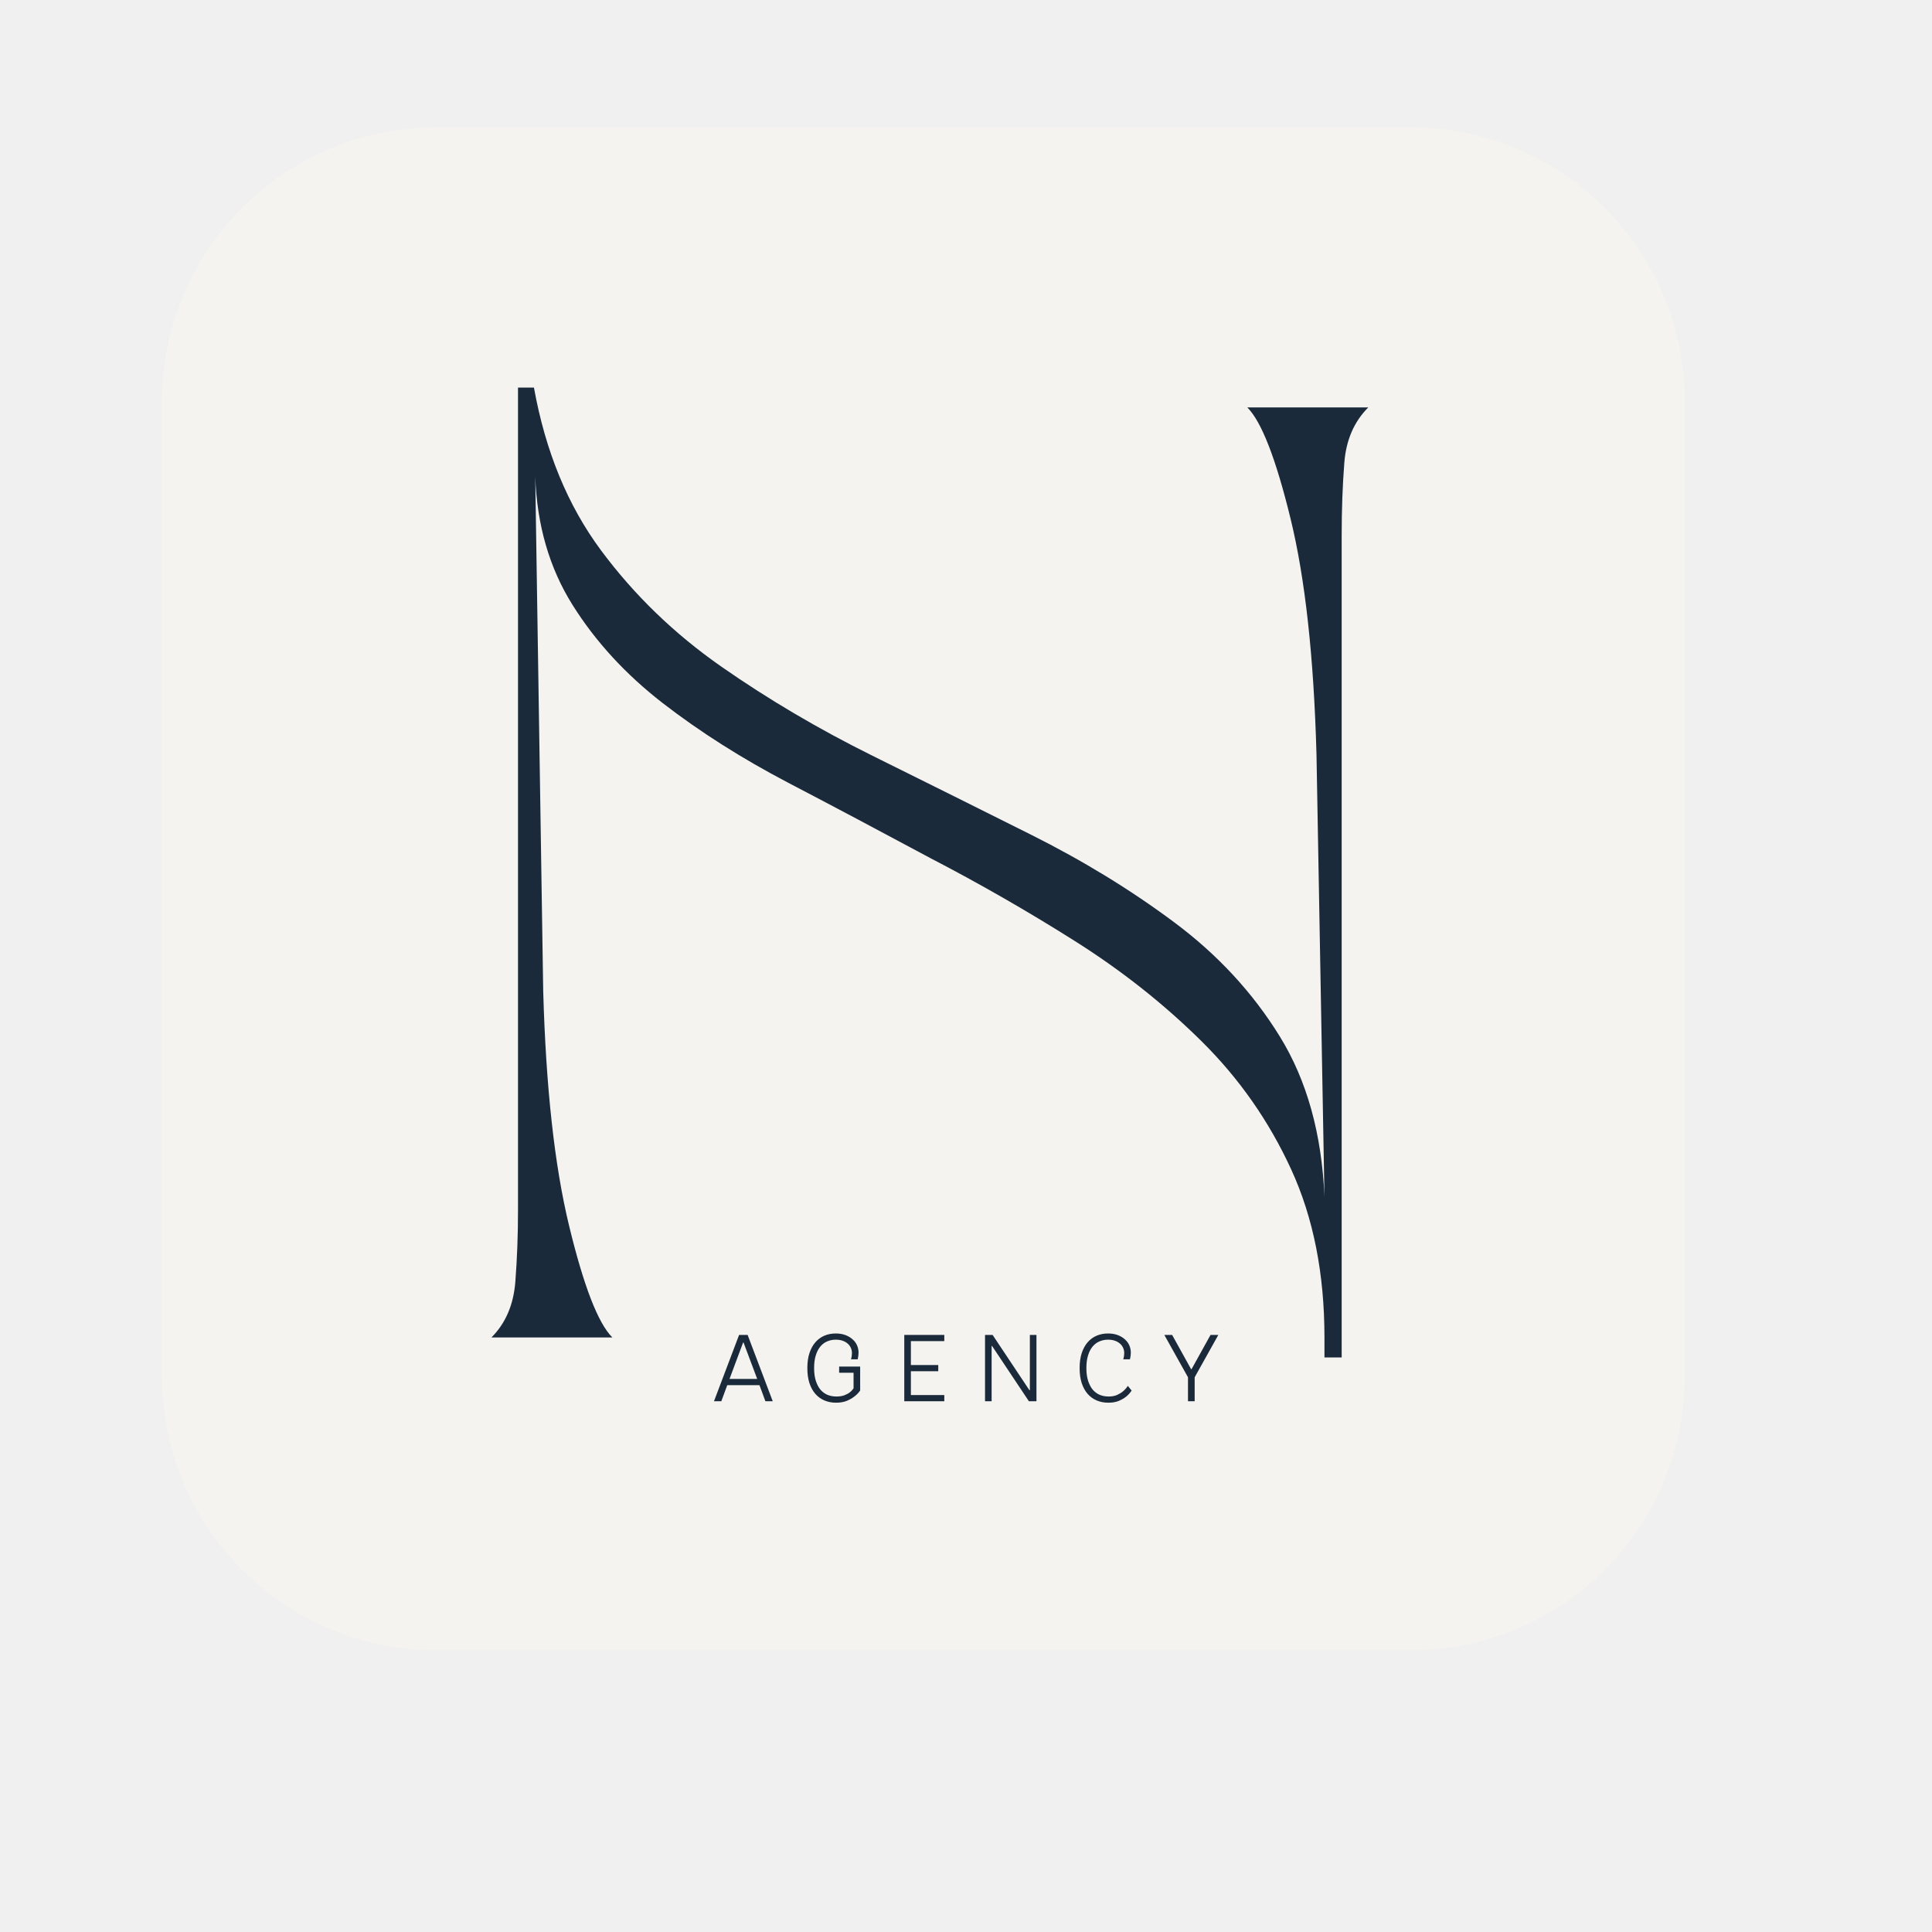
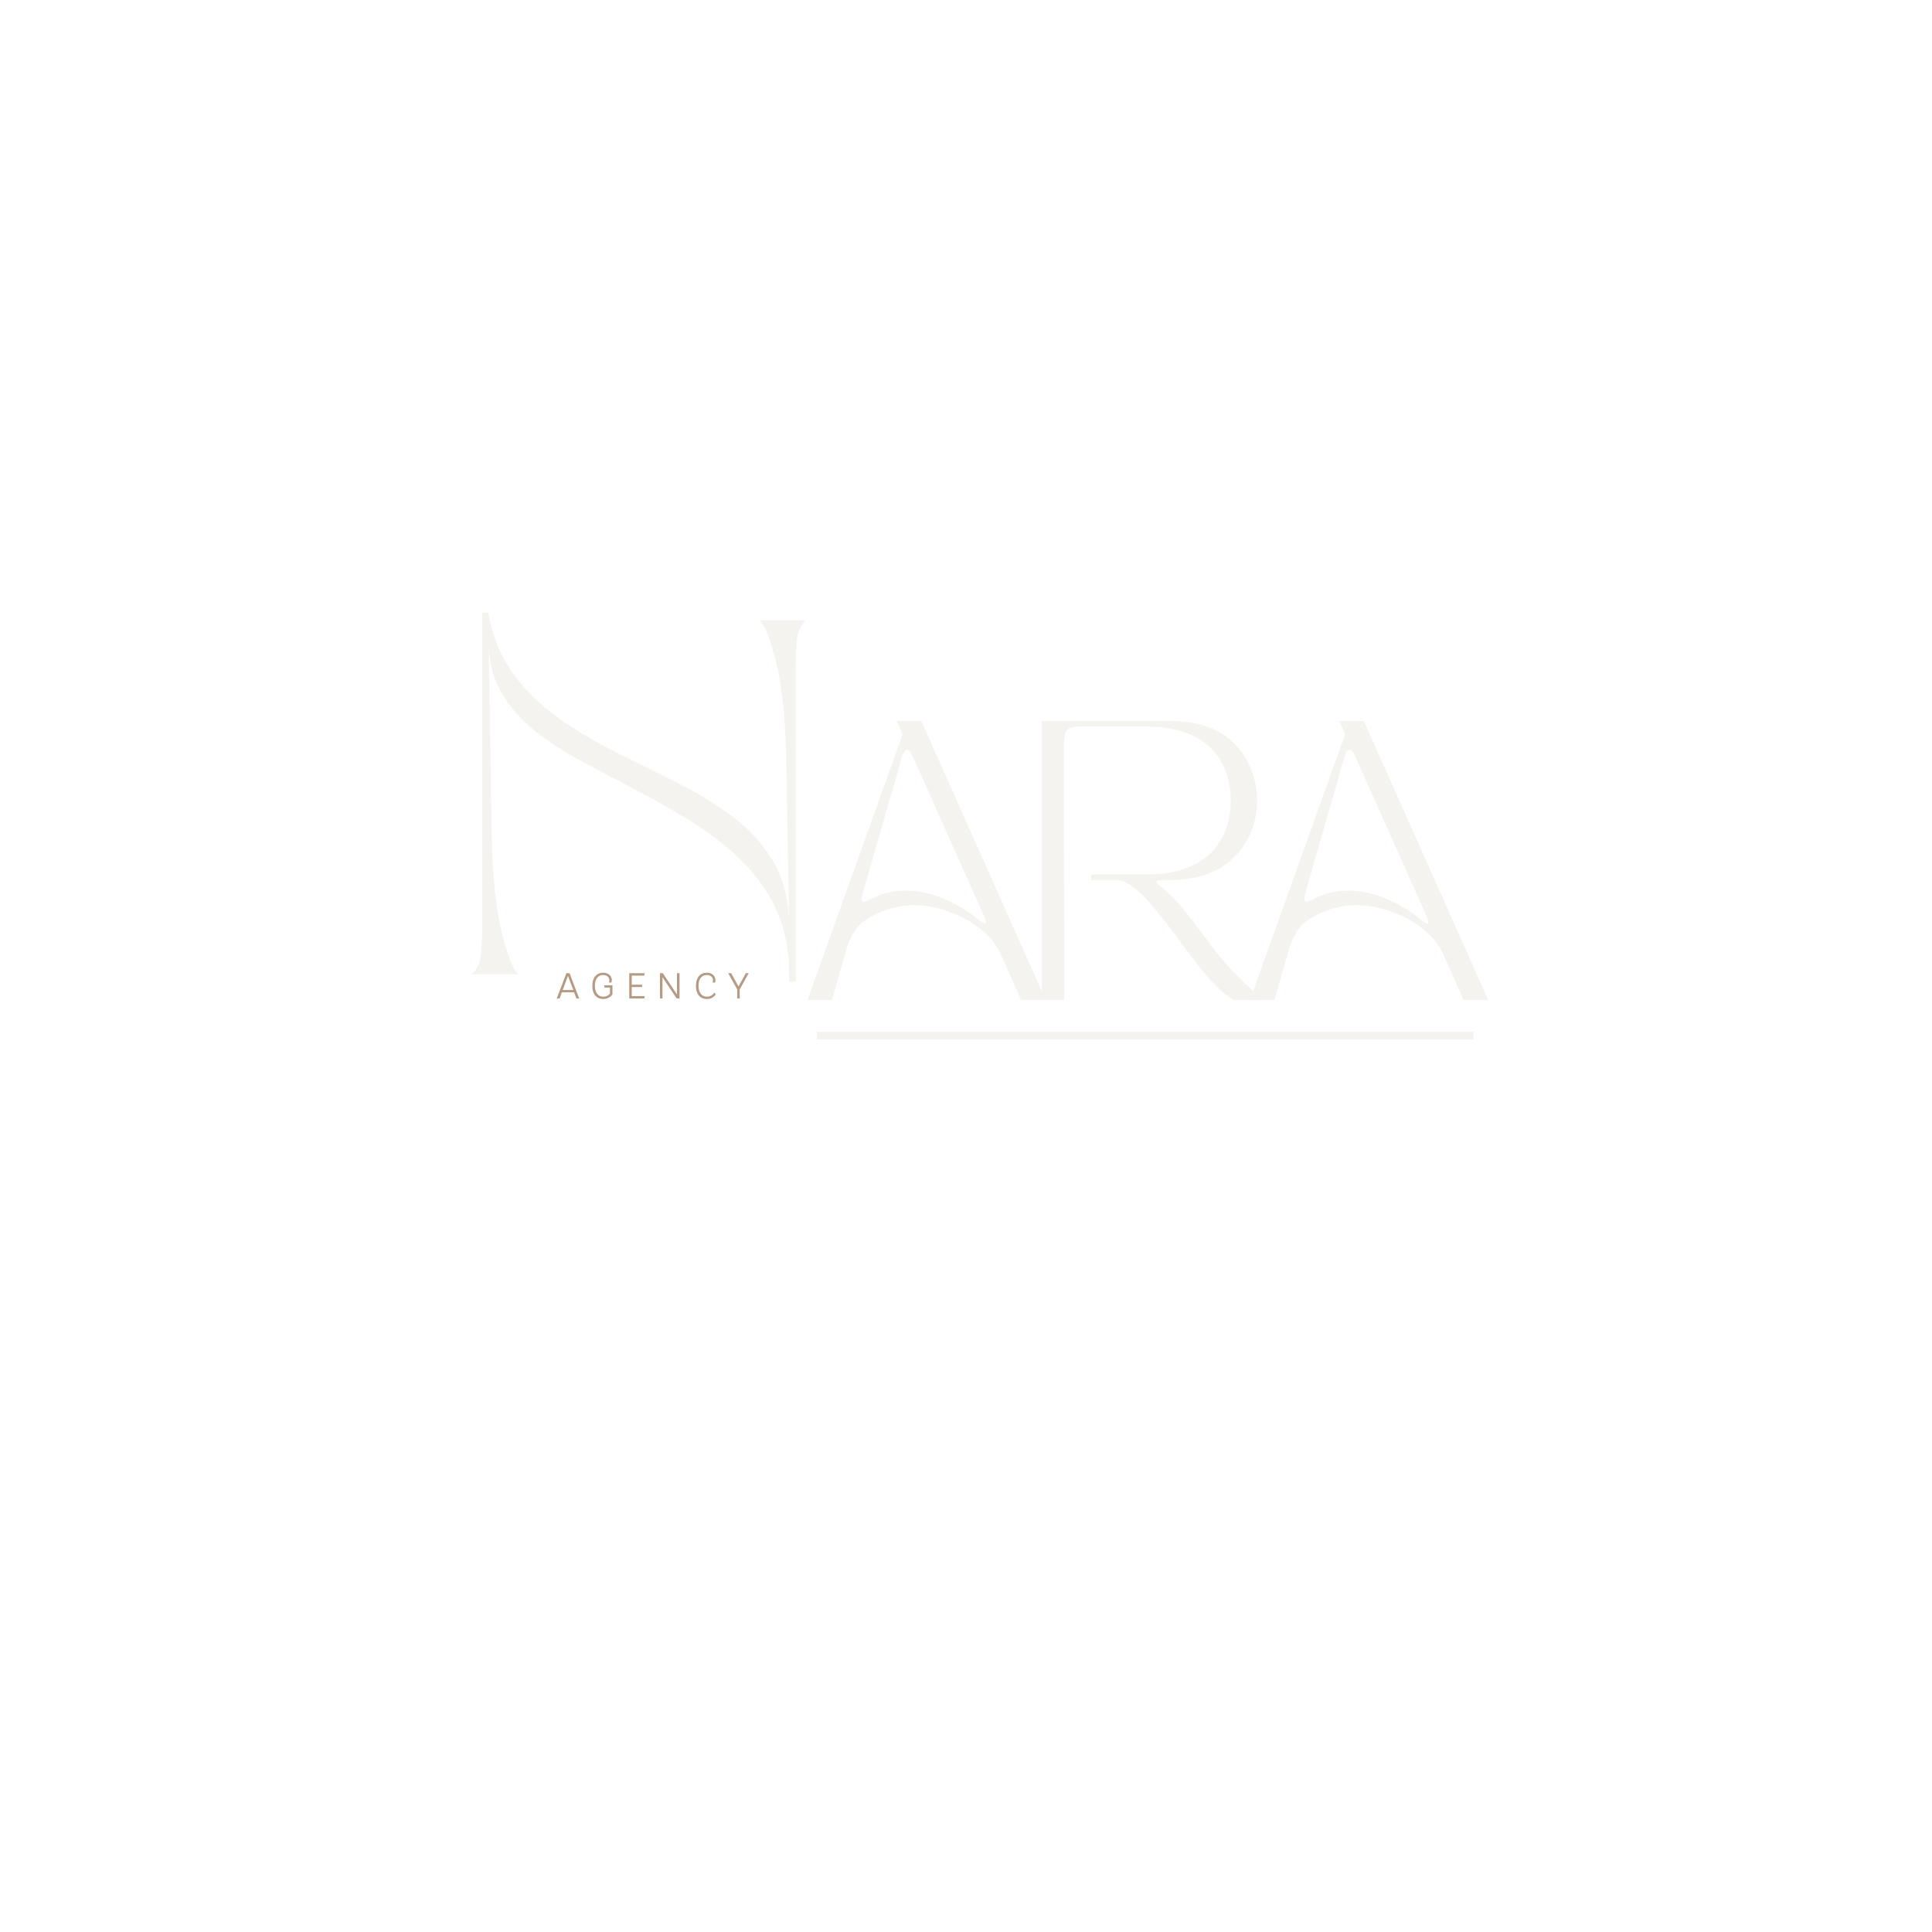
<svg xmlns="http://www.w3.org/2000/svg" width="500" zoomAndPan="magnify" viewBox="0 0 375 375" height="500" preserveAspectRatio="xMidYMid meet" version="1.0">
  <defs>
    <g />
-     <clipPath id="050e4a7eec">
-       <path d="M 31.422 24.711 L 327.031 24.711 L 327.031 320.32 L 31.422 320.32 Z M 31.422 24.711 " clip-rule="nonzero" />
-     </clipPath>
-     <clipPath id="75a2f60d94">
-       <path d="M 84.672 24.711 L 273.781 24.711 C 287.906 24.711 301.449 30.32 311.434 40.309 C 321.422 50.293 327.031 63.836 327.031 77.961 L 327.031 267.07 C 327.031 281.191 321.422 294.738 311.434 304.723 C 301.449 314.711 287.906 320.32 273.781 320.32 L 84.672 320.32 C 70.551 320.32 57.004 314.711 47.02 304.723 C 37.031 294.738 31.422 281.191 31.422 267.07 L 31.422 77.961 C 31.422 63.836 37.031 50.293 47.02 40.309 C 57.004 30.32 70.551 24.711 84.672 24.711 Z M 84.672 24.711 " clip-rule="nonzero" />
-     </clipPath>
-     <clipPath id="555fb45741">
-       <path d="M 0.422 0.711 L 296.031 0.711 L 296.031 296.32 L 0.422 296.32 Z M 0.422 0.711 " clip-rule="nonzero" />
-     </clipPath>
-     <clipPath id="f744bcfcc3">
-       <path d="M 53.672 0.711 L 242.781 0.711 C 256.906 0.711 270.449 6.32 280.434 16.309 C 290.422 26.293 296.031 39.836 296.031 53.961 L 296.031 243.07 C 296.031 257.191 290.422 270.738 280.434 280.723 C 270.449 290.711 256.906 296.32 242.781 296.32 L 53.672 296.32 C 39.551 296.32 26.004 290.711 16.02 280.723 C 6.031 270.738 0.422 257.191 0.422 243.07 L 0.422 53.961 C 0.422 39.836 6.031 26.293 16.02 16.309 C 26.004 6.32 39.551 0.711 53.672 0.711 Z M 53.672 0.711 " clip-rule="nonzero" />
-     </clipPath>
-     <clipPath id="1d2b896f63">
-       <rect x="0" width="297" y="0" height="297" />
-     </clipPath>
-     <clipPath id="53d2a2d3f2">
-       <rect x="0" width="190" y="0" height="269" />
-     </clipPath>
-     <clipPath id="f58640b0fb">
-       <rect x="0" width="105" y="0" height="24" />
+     <clipPath id="1bce0e1f7d">
+       <rect x="0" width="41" y="0" height="10" />
    </clipPath>
  </defs>
-   <g clip-path="url(#050e4a7eec)">
-     <g clip-path="url(#75a2f60d94)">
-       <g transform="matrix(1, 0, 0, 1, 31, 24)">
-         <g clip-path="url(#1d2b896f63)">
-           <g clip-path="url(#555fb45741)">
-             <g clip-path="url(#f744bcfcc3)">
-               <path fill="#f5f3ef" d="M 0.422 0.711 L 296.031 0.711 L 296.031 296.32 L 0.422 296.32 Z M 0.422 0.711 " fill-opacity="1" fill-rule="nonzero" />
-             </g>
+   <rect x="-37.5" width="450" fill="#ffffff" y="-37.5" height="450" fill-opacity="1" />
+   <rect x="-37.5" width="450" fill="#ffffff" y="-37.5" height="450" fill-opacity="1" />
+   <g fill="#f5f3ef" fill-opacity="1">
+     <g transform="translate(88.19896, 189.088)">
+       <g>
+         <path d="M 3.438 0 C 4.477 -1.039 5.062 -2.41 5.188 -4.109 C 5.32 -5.816 5.391 -7.586 5.391 -9.422 L 5.391 -70.172 L 6.578 -70.172 C 7.422 -65.461 9.07 -61.453 11.531 -58.141 C 13.988 -54.836 16.945 -51.977 20.406 -49.562 C 23.875 -47.145 27.586 -44.953 31.547 -42.984 C 35.504 -41.023 39.414 -39.078 43.281 -37.141 C 47.145 -35.211 50.676 -33.055 53.875 -30.672 C 57.082 -28.285 59.68 -25.473 61.672 -22.234 C 63.672 -18.992 64.77 -15.051 64.969 -10.406 L 64.375 -43.078 C 64.176 -50.273 63.535 -56.082 62.453 -60.5 C 61.379 -64.914 60.32 -67.648 59.281 -68.703 L 68.203 -68.703 C 67.16 -67.648 66.57 -66.289 66.438 -64.625 C 66.312 -62.957 66.25 -61.176 66.25 -59.281 L 66.25 1.469 L 64.969 1.469 L 64.969 0 C 64.969 -4.707 64.148 -8.844 62.516 -12.406 C 60.879 -15.977 58.672 -19.133 55.891 -21.875 C 53.109 -24.625 49.984 -27.094 46.516 -29.281 C 43.047 -31.477 39.484 -33.523 35.828 -35.422 C 32.285 -37.328 28.797 -39.176 25.359 -40.969 C 21.93 -42.77 18.844 -44.734 16.094 -46.859 C 13.344 -48.984 11.117 -51.406 9.422 -54.125 C 7.723 -56.844 6.805 -60 6.672 -63.594 L 7.266 -25.609 C 7.461 -18.484 8.098 -12.691 9.172 -8.234 C 10.254 -3.785 11.316 -1.039 12.359 0 Z M 3.438 0 " />
+       </g>
+     </g>
+   </g>
+   <g transform="matrix(1, 0, 0, 1, 107, 186)">
+     <g clip-path="url(#1bce0e1f7d)">
+       <g fill="#b59a84" fill-opacity="1">
+         <g transform="translate(1.038841, 7.800442)">
+           <g>
+             <path d="M 1.891 -4.906 L 2.516 -4.906 L 4.375 0 L 3.844 0 L 3.391 -1.188 L 1.016 -1.188 L 0.578 0 L 0.031 0 Z M 3.234 -1.641 L 2.219 -4.344 L 2.188 -4.344 L 1.188 -1.641 Z M 3.234 -1.641 " />
+           </g>
+         </g>
+       </g>
+       <g fill="#b59a84" fill-opacity="1">
+         <g transform="translate(7.549337, 7.800442)">
+           <g>
+             <path d="M 2.547 0.109 C 2.234 0.109 1.945 0.055 1.688 -0.047 C 1.426 -0.16 1.203 -0.32 1.016 -0.531 C 0.828 -0.75 0.68 -1.016 0.578 -1.328 C 0.473 -1.648 0.422 -2.023 0.422 -2.453 C 0.422 -2.867 0.473 -3.234 0.578 -3.547 C 0.68 -3.867 0.82 -4.133 1 -4.344 C 1.188 -4.562 1.41 -4.723 1.672 -4.828 C 1.93 -4.941 2.211 -5 2.516 -5 C 2.773 -5 3.008 -4.961 3.219 -4.891 C 3.426 -4.816 3.602 -4.711 3.75 -4.578 C 3.895 -4.453 4.004 -4.301 4.078 -4.125 C 4.16 -3.957 4.203 -3.781 4.203 -3.594 C 4.203 -3.52 4.195 -3.453 4.188 -3.391 C 4.188 -3.328 4.18 -3.273 4.172 -3.234 C 4.16 -3.18 4.148 -3.133 4.141 -3.094 L 3.641 -3.094 C 3.648 -3.133 3.664 -3.18 3.688 -3.234 C 3.695 -3.273 3.703 -3.32 3.703 -3.375 C 3.711 -3.438 3.719 -3.5 3.719 -3.562 C 3.719 -3.695 3.691 -3.82 3.641 -3.938 C 3.586 -4.062 3.508 -4.164 3.406 -4.25 C 3.301 -4.344 3.176 -4.414 3.031 -4.469 C 2.883 -4.52 2.711 -4.547 2.516 -4.547 C 2.285 -4.547 2.07 -4.504 1.875 -4.422 C 1.688 -4.336 1.52 -4.207 1.375 -4.031 C 1.227 -3.852 1.113 -3.633 1.031 -3.375 C 0.957 -3.113 0.922 -2.805 0.922 -2.453 C 0.922 -2.098 0.961 -1.785 1.047 -1.516 C 1.129 -1.254 1.242 -1.035 1.391 -0.859 C 1.535 -0.691 1.707 -0.562 1.906 -0.469 C 2.102 -0.383 2.32 -0.344 2.562 -0.344 C 2.789 -0.344 2.984 -0.375 3.141 -0.438 C 3.305 -0.5 3.441 -0.57 3.547 -0.656 C 3.66 -0.738 3.758 -0.836 3.844 -0.953 L 3.844 -2.109 L 2.766 -2.109 L 2.766 -2.562 L 4.328 -2.562 L 4.328 -0.797 C 4.211 -0.617 4.066 -0.469 3.891 -0.344 C 3.742 -0.227 3.555 -0.125 3.328 -0.031 C 3.109 0.062 2.848 0.109 2.547 0.109 Z M 2.547 0.109 " />
+           </g>
+         </g>
+       </g>
+       <g fill="#b59a84" fill-opacity="1">
+         <g transform="translate(14.46586, 7.800442)">
+           <g>
+             <path d="M 0.672 -4.906 L 3.625 -4.906 L 3.625 -4.438 L 1.156 -4.438 L 1.156 -2.672 L 3.172 -2.672 L 3.172 -2.219 L 1.156 -2.219 L 1.156 -0.453 L 3.625 -0.453 L 3.625 0 L 0.672 0 Z M 0.672 -4.906 " />
+           </g>
+         </g>
+       </g>
+       <g fill="#b59a84" fill-opacity="1">
+         <g transform="translate(20.43032, 7.800442)">
+           <g>
+             <path d="M 0.672 -4.906 L 1.219 -4.906 L 3.938 -0.812 L 3.969 -0.812 L 3.969 -4.906 L 4.469 -4.906 L 4.469 0 L 3.906 0 L 1.188 -4.078 L 1.156 -4.078 L 1.156 0 L 0.672 0 Z M 0.672 -4.906 " />
+           </g>
+         </g>
+       </g>
+       <g fill="#b59a84" fill-opacity="1">
+         <g transform="translate(27.66187, 7.800442)">
+           <g>
+             <path d="M 2.547 0.109 C 2.234 0.109 1.945 0.055 1.688 -0.047 C 1.426 -0.16 1.203 -0.32 1.016 -0.531 C 0.828 -0.75 0.68 -1.016 0.578 -1.328 C 0.473 -1.648 0.422 -2.023 0.422 -2.453 C 0.422 -2.867 0.473 -3.234 0.578 -3.547 C 0.68 -3.867 0.82 -4.133 1 -4.344 C 1.188 -4.562 1.41 -4.723 1.672 -4.828 C 1.93 -4.941 2.211 -5 2.516 -5 C 2.773 -5 3.008 -4.961 3.219 -4.891 C 3.426 -4.816 3.602 -4.711 3.75 -4.578 C 3.895 -4.453 4.004 -4.301 4.078 -4.125 C 4.16 -3.957 4.203 -3.781 4.203 -3.594 C 4.203 -3.52 4.195 -3.453 4.188 -3.391 C 4.188 -3.328 4.18 -3.273 4.172 -3.234 C 4.16 -3.18 4.148 -3.133 4.141 -3.094 L 3.641 -3.094 C 3.648 -3.133 3.664 -3.18 3.688 -3.234 C 3.695 -3.273 3.703 -3.32 3.703 -3.375 C 3.711 -3.438 3.719 -3.5 3.719 -3.562 C 3.719 -3.695 3.691 -3.82 3.641 -3.938 C 3.586 -4.062 3.508 -4.164 3.406 -4.25 C 3.301 -4.344 3.176 -4.414 3.031 -4.469 C 2.883 -4.52 2.711 -4.547 2.516 -4.547 C 2.285 -4.547 2.07 -4.504 1.875 -4.422 C 1.688 -4.336 1.52 -4.207 1.375 -4.031 C 1.227 -3.852 1.113 -3.633 1.031 -3.375 C 0.957 -3.113 0.922 -2.805 0.922 -2.453 C 0.922 -2.098 0.961 -1.785 1.047 -1.516 C 1.129 -1.254 1.242 -1.035 1.391 -0.859 C 1.535 -0.691 1.707 -0.562 1.906 -0.469 C 2.102 -0.383 2.32 -0.344 2.562 -0.344 C 2.812 -0.344 3.023 -0.383 3.203 -0.469 C 3.379 -0.551 3.523 -0.641 3.641 -0.734 C 3.773 -0.859 3.891 -0.992 3.984 -1.141 L 4.266 -0.797 C 4.16 -0.617 4.023 -0.469 3.859 -0.344 C 3.723 -0.227 3.547 -0.125 3.328 -0.031 C 3.109 0.062 2.848 0.109 2.547 0.109 Z M 2.547 0.109 " />
+           </g>
+         </g>
+       </g>
+       <g fill="#b59a84" fill-opacity="1">
+         <g transform="translate(34.34038, 7.800442)">
+           <g>
+             <path d="M 1.75 -1.766 L 0 -4.906 L 0.578 -4.906 L 1.984 -2.359 L 2.016 -2.359 L 3.422 -4.906 L 3.984 -4.906 L 2.234 -1.766 L 2.234 0 L 1.75 0 Z M 1.75 -1.766 " />
          </g>
        </g>
      </g>
    </g>
  </g>
-   <g transform="matrix(1, 0, 0, 1, 86, 74)">
-     <g clip-path="url(#53d2a2d3f2)">
-       <g fill="#1a2a3a" fill-opacity="1">
-         <g transform="translate(0.35705, 185.6)">
-           <g>
-             <path d="M 9.031 0 C 11.781 -2.75 13.328 -6.359 13.672 -10.828 C 14.016 -15.297 14.188 -19.938 14.188 -24.75 L 14.188 -184.375 L 17.281 -184.375 C 19.508 -172 23.848 -161.469 30.297 -152.781 C 36.742 -144.102 44.523 -136.582 53.641 -130.219 C 62.754 -123.863 72.508 -118.109 82.906 -112.953 C 93.312 -107.797 103.582 -102.68 113.719 -97.609 C 123.863 -92.535 133.145 -86.859 141.562 -80.578 C 149.988 -74.305 156.82 -66.914 162.062 -58.406 C 167.312 -49.895 170.195 -39.535 170.719 -27.328 L 169.172 -113.203 C 168.648 -132.117 166.969 -147.379 164.125 -158.984 C 161.289 -170.586 158.5 -177.766 155.75 -180.516 L 179.219 -180.516 C 176.469 -177.766 174.922 -174.195 174.578 -169.812 C 174.234 -165.426 174.062 -160.738 174.062 -155.75 L 174.062 3.875 L 170.719 3.875 L 170.719 0 C 170.719 -12.375 168.566 -23.242 164.266 -32.609 C 159.961 -41.984 154.16 -50.281 146.859 -57.5 C 139.555 -64.727 131.348 -71.219 122.234 -76.969 C 113.117 -82.727 103.75 -88.102 94.125 -93.094 C 84.844 -98.082 75.688 -102.938 66.656 -107.656 C 57.633 -112.383 49.508 -117.539 42.281 -123.125 C 35.062 -128.719 29.219 -135.082 24.75 -142.219 C 20.281 -149.352 17.875 -157.648 17.531 -167.109 L 19.078 -67.312 C 19.598 -48.57 21.273 -33.352 24.109 -21.656 C 26.941 -9.969 29.738 -2.75 32.5 0 Z M 9.031 0 " />
-           </g>
-         </g>
+   <g fill="#f5f3ef" fill-opacity="1">
+     <g transform="translate(155.6592, 194.0946)">
+       <g>
+         <path d="M 5.844 0 L 1.078 0 L 19.547 -51.594 L 18.406 -54.141 L 23.172 -54.141 L 47.312 0 L 42.547 0 L 38.609 -8.828 C 37.953 -10.305 36.992 -11.641 35.734 -12.828 C 34.473 -14.023 33.047 -15.035 31.453 -15.859 C 29.867 -16.691 28.227 -17.32 26.531 -17.75 C 24.832 -18.188 23.223 -18.406 21.703 -18.406 C 19.973 -18.406 18.27 -18.133 16.594 -17.594 C 14.914 -17.051 13.281 -16.203 11.688 -15.047 C 11.113 -14.617 10.535 -13.906 9.953 -12.906 C 9.379 -11.914 8.969 -10.988 8.719 -10.125 Z M 11.75 -20.516 C 11.5 -19.547 11.586 -19.062 12.016 -19.062 C 12.234 -19.062 12.629 -19.203 13.203 -19.484 C 14.285 -20.098 15.406 -20.539 16.562 -20.812 C 17.719 -21.082 18.895 -21.219 20.094 -21.219 C 22.656 -21.219 25.18 -20.676 27.672 -19.594 C 30.16 -18.508 32.43 -17.125 34.484 -15.438 C 35.098 -14.926 35.484 -14.734 35.641 -14.859 C 35.805 -14.984 35.727 -15.41 35.406 -16.141 L 21.438 -47.422 C 21.113 -48.18 20.77 -48.562 20.406 -48.562 C 20.051 -48.562 19.727 -48.129 19.438 -47.266 Z M 11.75 -20.516 " />
      </g>
    </g>
  </g>
-   <g transform="matrix(1, 0, 0, 1, 138, 253)">
-     <g clip-path="url(#f58640b0fb)">
-       <g fill="#1a2a3a" fill-opacity="1">
-         <g transform="translate(0.48909, 18.98249)">
-           <g>
-             <path d="M 4.969 -12.875 L 6.625 -12.875 L 11.5 0 L 10.078 0 L 8.922 -3.125 L 2.672 -3.125 L 1.516 0 L 0.094 0 Z M 8.484 -4.328 L 5.828 -11.406 L 5.75 -11.406 L 3.109 -4.328 Z M 8.484 -4.328 " />
-           </g>
-         </g>
-       </g>
-       <g fill="#1a2a3a" fill-opacity="1">
-         <g transform="translate(17.59632, 18.98249)">
-           <g>
-             <path d="M 6.672 0.281 C 5.848 0.281 5.098 0.133 4.422 -0.156 C 3.742 -0.445 3.16 -0.867 2.672 -1.422 C 2.18 -1.984 1.797 -2.68 1.516 -3.516 C 1.242 -4.359 1.109 -5.332 1.109 -6.438 C 1.109 -7.539 1.242 -8.508 1.516 -9.344 C 1.797 -10.188 2.176 -10.883 2.656 -11.438 C 3.145 -12 3.723 -12.426 4.391 -12.719 C 5.066 -13.008 5.812 -13.156 6.625 -13.156 C 7.312 -13.156 7.926 -13.055 8.469 -12.859 C 9.008 -12.66 9.473 -12.391 9.859 -12.047 C 10.254 -11.711 10.551 -11.316 10.75 -10.859 C 10.945 -10.41 11.047 -9.938 11.047 -9.438 C 11.047 -9.25 11.035 -9.078 11.016 -8.922 C 11.004 -8.766 10.984 -8.629 10.953 -8.516 C 10.922 -8.379 10.895 -8.254 10.875 -8.141 L 9.578 -8.141 C 9.609 -8.242 9.641 -8.363 9.672 -8.5 C 9.691 -8.602 9.711 -8.727 9.734 -8.875 C 9.754 -9.031 9.766 -9.191 9.766 -9.359 C 9.766 -9.723 9.691 -10.062 9.547 -10.375 C 9.41 -10.688 9.207 -10.957 8.938 -11.188 C 8.676 -11.426 8.348 -11.613 7.953 -11.75 C 7.566 -11.883 7.125 -11.953 6.625 -11.953 C 6.02 -11.953 5.457 -11.836 4.938 -11.609 C 4.426 -11.391 3.984 -11.051 3.609 -10.594 C 3.234 -10.133 2.941 -9.555 2.734 -8.859 C 2.523 -8.172 2.422 -7.363 2.422 -6.438 C 2.422 -5.5 2.531 -4.68 2.75 -3.984 C 2.969 -3.297 3.266 -2.723 3.641 -2.266 C 4.023 -1.816 4.477 -1.477 5 -1.25 C 5.531 -1.031 6.113 -0.922 6.75 -0.922 C 7.352 -0.922 7.863 -1 8.281 -1.156 C 8.695 -1.312 9.039 -1.492 9.312 -1.703 C 9.625 -1.941 9.879 -2.211 10.078 -2.516 L 10.078 -5.531 L 7.281 -5.531 L 7.281 -6.734 L 11.359 -6.734 L 11.359 -2.078 C 11.055 -1.641 10.676 -1.25 10.219 -0.906 C 9.832 -0.602 9.348 -0.328 8.766 -0.078 C 8.18 0.16 7.484 0.281 6.672 0.281 Z M 6.672 0.281 " />
-           </g>
-         </g>
-       </g>
-       <g fill="#1a2a3a" fill-opacity="1">
-         <g transform="translate(35.77045, 18.98249)">
-           <g>
-             <path d="M 1.75 -12.875 L 9.516 -12.875 L 9.516 -11.672 L 3.031 -11.672 L 3.031 -7.031 L 8.344 -7.031 L 8.344 -5.828 L 3.031 -5.828 L 3.031 -1.203 L 9.516 -1.203 L 9.516 0 L 1.75 0 Z M 1.75 -12.875 " />
-           </g>
-         </g>
-       </g>
-       <g fill="#1a2a3a" fill-opacity="1">
-         <g transform="translate(51.44288, 18.98249)">
-           <g>
-             <path d="M 1.75 -12.875 L 3.219 -12.875 L 10.359 -2.156 L 10.453 -2.156 L 10.453 -12.875 L 11.734 -12.875 L 11.734 0 L 10.266 0 L 3.125 -10.719 L 3.031 -10.719 L 3.031 0 L 1.75 0 Z M 1.75 -12.875 " />
-           </g>
-         </g>
-       </g>
-       <g fill="#1a2a3a" fill-opacity="1">
-         <g transform="translate(70.44479, 18.98249)">
-           <g>
-             <path d="M 6.672 0.281 C 5.848 0.281 5.098 0.133 4.422 -0.156 C 3.742 -0.445 3.16 -0.867 2.672 -1.422 C 2.18 -1.984 1.797 -2.68 1.516 -3.516 C 1.242 -4.359 1.109 -5.332 1.109 -6.438 C 1.109 -7.539 1.242 -8.508 1.516 -9.344 C 1.797 -10.188 2.176 -10.883 2.656 -11.438 C 3.145 -12 3.723 -12.426 4.391 -12.719 C 5.066 -13.008 5.812 -13.156 6.625 -13.156 C 7.312 -13.156 7.926 -13.055 8.469 -12.859 C 9.008 -12.66 9.473 -12.391 9.859 -12.047 C 10.254 -11.711 10.551 -11.316 10.75 -10.859 C 10.945 -10.41 11.047 -9.938 11.047 -9.438 C 11.047 -9.25 11.035 -9.078 11.016 -8.922 C 11.004 -8.766 10.984 -8.629 10.953 -8.516 C 10.922 -8.379 10.895 -8.254 10.875 -8.141 L 9.578 -8.141 C 9.609 -8.242 9.641 -8.363 9.672 -8.5 C 9.691 -8.602 9.711 -8.727 9.734 -8.875 C 9.754 -9.031 9.766 -9.191 9.766 -9.359 C 9.766 -9.723 9.691 -10.062 9.547 -10.375 C 9.41 -10.688 9.207 -10.957 8.938 -11.188 C 8.676 -11.426 8.348 -11.613 7.953 -11.75 C 7.566 -11.883 7.125 -11.953 6.625 -11.953 C 6.02 -11.953 5.457 -11.836 4.938 -11.609 C 4.426 -11.391 3.984 -11.051 3.609 -10.594 C 3.234 -10.133 2.941 -9.555 2.734 -8.859 C 2.523 -8.172 2.422 -7.363 2.422 -6.438 C 2.422 -5.5 2.531 -4.68 2.75 -3.984 C 2.969 -3.297 3.266 -2.723 3.641 -2.266 C 4.023 -1.816 4.477 -1.477 5 -1.25 C 5.531 -1.031 6.113 -0.922 6.75 -0.922 C 7.383 -0.922 7.938 -1.023 8.406 -1.234 C 8.875 -1.453 9.258 -1.691 9.562 -1.953 C 9.914 -2.254 10.219 -2.598 10.469 -2.984 L 11.203 -2.078 C 10.922 -1.641 10.57 -1.25 10.156 -0.906 C 9.781 -0.602 9.305 -0.328 8.734 -0.078 C 8.172 0.16 7.484 0.281 6.672 0.281 Z M 6.672 0.281 " />
-           </g>
-         </g>
-       </g>
-       <g fill="#1a2a3a" fill-opacity="1">
-         <g transform="translate(87.99349, 18.98249)">
-           <g>
-             <path d="M 4.594 -4.656 L 0 -12.875 L 1.516 -12.875 L 5.203 -6.219 L 5.281 -6.219 L 8.969 -12.875 L 10.484 -12.875 L 5.891 -4.656 L 5.891 0 L 4.594 0 Z M 4.594 -4.656 " />
-           </g>
-         </g>
+   <g fill="#f5f3ef" fill-opacity="1">
+     <g transform="translate(197.9009, 194.0946)">
+       <g>
+         <path d="M 4.328 0 L 4.328 -54.141 L 29.234 -54.141 C 31.973 -54.141 34.328 -53.785 36.297 -53.078 C 38.266 -52.379 39.879 -51.453 41.141 -50.297 C 42.41 -49.141 43.414 -47.863 44.156 -46.469 C 44.895 -45.082 45.406 -43.711 45.688 -42.359 C 45.977 -41.004 46.125 -39.785 46.125 -38.703 C 46.125 -37.629 45.977 -36.414 45.688 -35.062 C 45.406 -33.707 44.895 -32.352 44.156 -31 C 43.414 -29.645 42.41 -28.391 41.141 -27.234 C 39.879 -26.078 38.273 -25.133 36.328 -24.406 C 34.379 -23.688 32.016 -23.312 29.234 -23.281 L 27.672 -23.281 C 26.867 -23.281 26.504 -23.148 26.578 -22.891 C 26.648 -22.641 27.016 -22.266 27.672 -21.766 C 29.18 -20.578 30.723 -18.988 32.297 -17 C 33.867 -15.008 35.645 -12.68 37.625 -10.016 C 38.75 -8.535 39.93 -7.129 41.172 -5.797 C 42.422 -4.461 43.613 -3.297 44.75 -2.297 C 45.883 -1.305 46.848 -0.539 47.641 0 L 41.531 0 C 40.258 -0.758 38.957 -1.848 37.625 -3.266 C 36.289 -4.691 34.957 -6.289 33.625 -8.062 C 32.289 -9.832 30.961 -11.602 29.641 -13.375 C 28.328 -15.145 27.035 -16.773 25.766 -18.266 C 24.504 -19.766 23.273 -20.973 22.078 -21.891 C 20.891 -22.816 19.754 -23.281 18.672 -23.281 L 13.859 -23.281 L 13.859 -24.359 L 24.469 -24.359 C 29.883 -24.359 33.988 -25.648 36.781 -28.234 C 39.582 -30.816 40.984 -34.305 40.984 -38.703 C 40.984 -43.109 39.582 -46.602 36.781 -49.188 C 33.988 -51.77 29.883 -53.062 24.469 -53.062 L 11.484 -53.062 C 10.504 -53.062 9.781 -52.859 9.312 -52.453 C 8.844 -52.055 8.609 -51.117 8.609 -49.641 C 8.609 -49.43 8.609 -48.578 8.609 -47.078 C 8.609 -45.578 8.609 -43.625 8.609 -41.219 C 8.609 -38.82 8.609 -36.16 8.609 -33.234 C 8.609 -30.316 8.613 -27.312 8.625 -24.219 C 8.645 -21.133 8.656 -18.148 8.656 -15.266 C 8.656 -12.379 8.656 -9.789 8.656 -7.5 C 8.656 -5.207 8.656 -3.383 8.656 -2.031 C 8.656 -0.676 8.656 0 8.656 0 Z M 4.328 0 " />
      </g>
    </g>
  </g>
+   <g fill="#f5f3ef" fill-opacity="1">
+     <g transform="translate(241.5487, 194.0946)">
+       <g>
+         <path d="M 5.844 0 L 1.078 0 L 19.547 -51.594 L 18.406 -54.141 L 23.172 -54.141 L 47.312 0 L 42.547 0 L 38.609 -8.828 C 37.953 -10.305 36.992 -11.641 35.734 -12.828 C 34.473 -14.023 33.047 -15.035 31.453 -15.859 C 29.867 -16.691 28.227 -17.32 26.531 -17.75 C 24.832 -18.188 23.223 -18.406 21.703 -18.406 C 19.973 -18.406 18.27 -18.133 16.594 -17.594 C 14.914 -17.051 13.281 -16.203 11.688 -15.047 C 11.113 -14.617 10.535 -13.906 9.953 -12.906 C 9.379 -11.914 8.969 -10.988 8.719 -10.125 Z M 11.75 -20.516 C 11.5 -19.547 11.586 -19.062 12.016 -19.062 C 12.234 -19.062 12.629 -19.203 13.203 -19.484 C 14.285 -20.098 15.406 -20.539 16.562 -20.812 C 17.719 -21.082 18.895 -21.219 20.094 -21.219 C 22.656 -21.219 25.18 -20.676 27.672 -19.594 C 30.16 -18.508 32.43 -17.125 34.484 -15.438 C 35.098 -14.926 35.484 -14.734 35.641 -14.859 C 35.805 -14.984 35.727 -15.41 35.406 -16.141 L 21.438 -47.422 C 21.113 -48.18 20.77 -48.562 20.406 -48.562 C 20.051 -48.562 19.727 -48.129 19.438 -47.266 Z M 11.75 -20.516 " />
+       </g>
+     </g>
+   </g>
+   <path stroke-linecap="butt" transform="matrix(0.75, 0, 0, 0.75, 158.5554, 200.261)" fill="none" stroke-linejoin="miter" d="M -0.001 1.001 L 169.9 1.001 " stroke="#f5f3ef" stroke-width="2" stroke-opacity="1" stroke-miterlimit="4" />
</svg>
